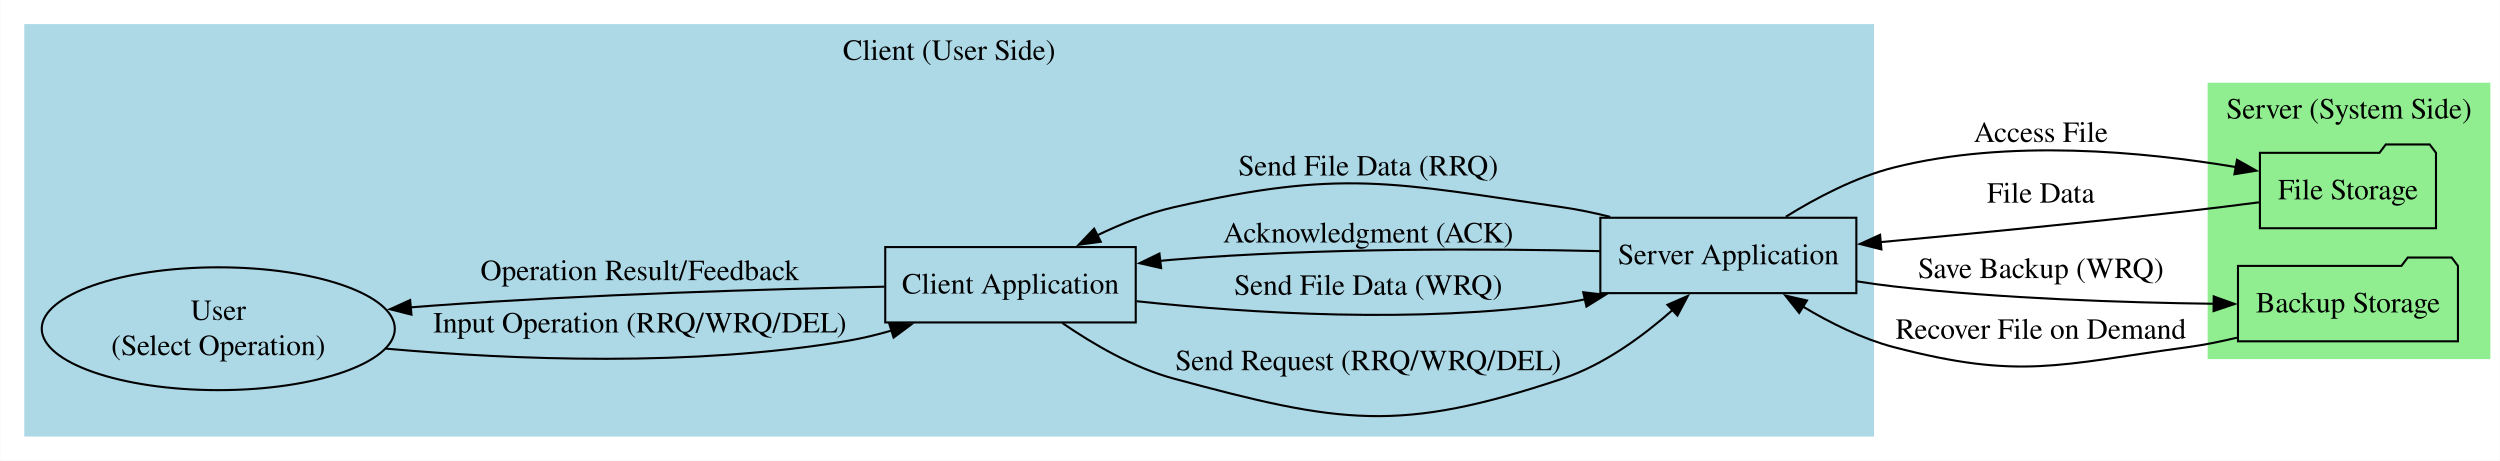
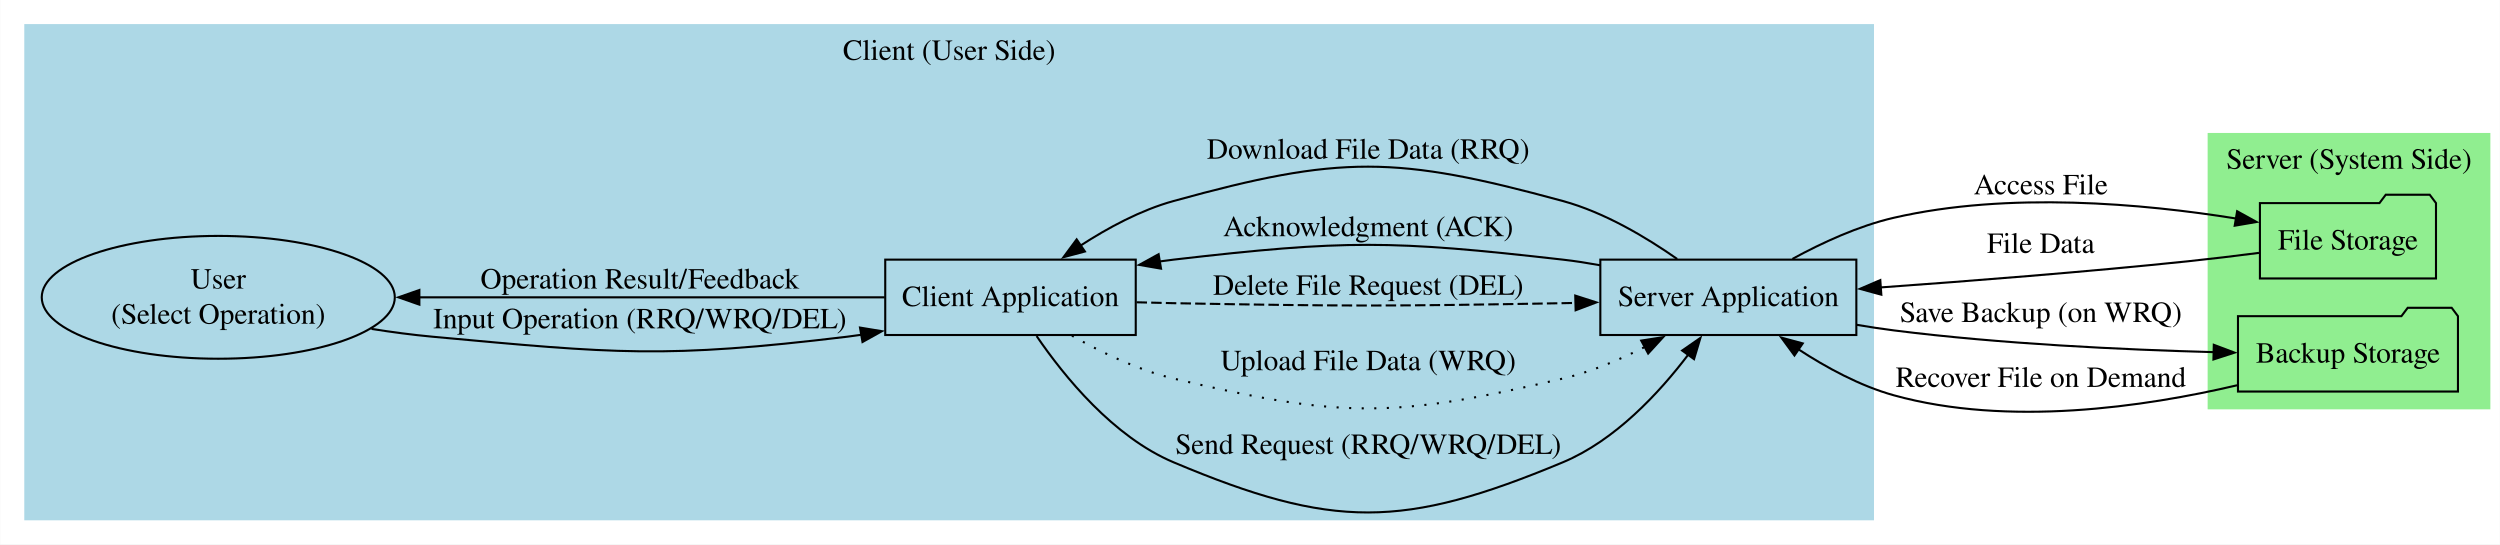
- <svg xmlns="http://www.w3.org/2000/svg" width="1194pt" height="220pt" viewBox="0.00 0.00 1193.80 220.00">
-   <g id="graph0" class="graph" transform="translate(4,216) scale(1)" data-name="UDP_File_Transfer_Workflow">
-     <polygon fill="white" stroke="none" points="-4,4 -4,-216 1189.8,-216 1189.8,4 -4,4" style="" />
+ <svg xmlns="http://www.w3.org/2000/svg" width="1194pt" height="260pt" viewBox="0.00 0.00 1193.80 260">
+   <g id="graph0" class="graph" transform="translate(4,256) scale(1)" data-name="UDP_File_Transfer_Workflow">
+     <polygon fill="white" stroke="none" points="-4,4 -4,-256 1189.8,-256 1189.8,4 -4,4" />
    <g id="clust1" class="cluster" data-name="cluster_Client">
-       <polygon fill="lightblue" stroke="lightblue" points="8,-8 8,-204 890.42,-204 890.42,-8 8,-8" style="" />
-       <text text-anchor="middle" x="449.21" y="-187.4" font-family="Times,serif" font-size="14.00" style="">Client (User Side)</text>
+       <polygon fill="lightblue" stroke="lightblue" points="8,-8 8,-244 890.42,-244 890.42,-8 8,-8" />
+       <text text-anchor="middle" x="449.21" y="-227.4" font-family="Times,serif" font-size="14.00">Client (User Side)</text>
    </g>
    <g id="clust2" class="cluster" data-name="cluster_Server">
-       <polygon fill="lightgreen" stroke="lightgreen" points="1050.77,-45 1050.77,-176 1184.8,-176 1184.8,-45 1050.77,-45" style="" />
-       <text text-anchor="middle" x="1117.79" y="-159.4" font-family="Times,serif" font-size="14.00" style="">Server (System Side)</text>
+       <polygon fill="lightgreen" stroke="lightgreen" points="1050.77,-61 1050.77,-192 1184.8,-192 1184.8,-61 1050.77,-61" />
+       <text text-anchor="middle" x="1117.79" y="-175.4" font-family="Times,serif" font-size="14.00">Server (System Side)</text>
    </g>
    <g id="node1" class="node" pointer-events="visible" data-name="User">
-       <ellipse fill="none" stroke="black" cx="100.15" cy="-59" rx="84.31" ry="29.33" style="" />
-       <text text-anchor="middle" x="100.15" y="-63.2" font-family="Times,serif" font-size="14.00" style="">User</text>
-       <text text-anchor="middle" x="100.15" y="-46.4" font-family="Times,serif" font-size="14.00" style="">(Select Operation)</text>
+       <ellipse fill="none" stroke="black" cx="100.15" cy="-114" rx="84.31" ry="29.33" />
+       <text text-anchor="middle" x="100.15" y="-118.2" font-family="Times,serif" font-size="14.00">User</text>
+       <text text-anchor="middle" x="100.15" y="-101.4" font-family="Times,serif" font-size="14.00">(Select Operation)</text>
    </g>
    <g id="node2" class="node" pointer-events="visible" data-name="Client_App">
-       <polygon fill="none" stroke="black" points="538.33,-98 418.69,-98 418.69,-62 538.33,-62 538.33,-98" style="" />
-       <text text-anchor="middle" x="478.51" y="-75.8" font-family="Times,serif" font-size="14.00" style="">Client Application</text>
+       <polygon fill="none" stroke="black" points="538.33,-132 418.69,-132 418.69,-96 538.33,-96 538.33,-132" />
+       <text text-anchor="middle" x="478.51" y="-109.8" font-family="Times,serif" font-size="14.00">Client Application</text>
    </g>
    <g id="edge1" class="edge" data-name="User-&gt;Client_App">
-       <path fill="none" stroke="black" d="M180.24,-49.49C240.96,-44.11 326.65,-40.68 400.6,-53.2 407.56,-54.38 414.72,-56.11 421.75,-58.14" style="" />
-       <polygon fill="black" stroke="black" points="420.6,-61.45 431.18,-61.09 422.68,-54.77 420.6,-61.45" style="" />
-       <text text-anchor="middle" x="301.46" y="-57.2" font-family="Times,serif" font-size="14.00" style="">Input Operation (RRQ/WRQ/DEL)</text>
+       <path fill="none" stroke="black" d="M173.31,-98.92C183.02,-97.38 192.88,-96.07 202.31,-95.2 290.07,-87.11 313.1,-84.66 400.6,-95.2 402.8,-95.47 405.03,-95.77 407.28,-96.11" />
+       <polygon fill="black" stroke="black" points="406.63,-99.55 417.08,-97.82 407.83,-92.66 406.63,-99.55" />
+       <text text-anchor="middle" x="301.46" y="-99.2" font-family="Times,serif" font-size="14.00">Input Operation (RRQ/WRQ/DEL)</text>
    </g>
    <g id="edge4" class="edge" data-name="Client_App-&gt;User">
-       <path fill="none" stroke="black" d="M418.39,-79.08C362.62,-77.92 276.7,-75.39 202.31,-70 198.89,-69.75 195.42,-69.48 191.91,-69.19" style="" />
-       <polygon fill="black" stroke="black" points="192.4,-65.72 182.13,-68.32 191.78,-72.69 192.4,-65.72" style="" />
-       <text text-anchor="middle" x="301.46" y="-82.2" font-family="Times,serif" font-size="14.00" style="">Operation Result/Feedback</text>
+       <path fill="none" stroke="black" d="M418.47,-114C358.92,-114 266.05,-114 196.13,-114" />
+       <polygon fill="black" stroke="black" points="196.19,-110.5 186.19,-114 196.19,-117.5 196.19,-110.5" />
+       <text text-anchor="middle" x="301.46" y="-118.2" font-family="Times,serif" font-size="14.00">Operation Result/Feedback</text>
    </g>
    <g id="node3" class="node" pointer-events="visible" data-name="Server">
-       <polygon fill="none" stroke="black" points="882.49,-112 760.22,-112 760.22,-76 882.49,-76 882.49,-112" style="" />
-       <text text-anchor="middle" x="821.36" y="-89.8" font-family="Times,serif" font-size="14.00" style="">Server Application</text>
+       <polygon fill="none" stroke="black" points="882.49,-132 760.22,-132 760.22,-96 882.49,-96 882.49,-132" />
+       <text text-anchor="middle" x="821.36" y="-109.8" font-family="Times,serif" font-size="14.00">Server Application</text>
    </g>
    <g id="edge2" class="edge" data-name="Client_App-&gt;Server">
-       <path fill="none" stroke="black" d="M503.31,-61.7C517.8,-51.73 537.18,-40.4 556.42,-35.2 636.17,-13.67 663.95,-9 742.29,-35.2 762.01,-41.8 780.74,-55.55 794.91,-68.1" style="" />
-       <polygon fill="black" stroke="black" points="792.28,-70.44 802,-74.66 797.04,-65.3 792.28,-70.44" style="" />
-       <text text-anchor="middle" x="649.36" y="-39.2" font-family="Times,serif" font-size="14.00" style="">Send Request (RRQ/WRQ/DEL)</text>
+       <path fill="none" stroke="black" d="M490.98,-95.5C504.09,-76.29 527.53,-47.37 556.42,-35.2 632.55,-3.12 666.04,-3.41 742.29,-35.2 767.26,-45.61 788.34,-68.33 802.28,-86.71" />
+       <polygon fill="black" stroke="black" points="799.3,-88.58 808.01,-94.62 804.97,-84.47 799.3,-88.58" />
+       <text text-anchor="middle" x="649.36" y="-39.2" font-family="Times,serif" font-size="14.00">Send Request (RRQ/WRQ/DEL)</text>
    </g>
    <g id="edge9" class="edge" data-name="Client_App-&gt;Server">
-       <path fill="none" stroke="black" d="M538.8,-72.13C592.27,-66.42 672.93,-61.28 742.29,-71.2 745.85,-71.71 749.48,-72.34 753.13,-73.07" style="" />
-       <polygon fill="black" stroke="black" points="752.06,-76.42 762.59,-75.19 753.59,-69.59 752.06,-76.42" style="" />
-       <text text-anchor="middle" x="649.36" y="-75.2" font-family="Times,serif" font-size="14.00" style="">Send File Data (WRQ)</text>
+       <path fill="none" stroke="black" stroke-dasharray="1,5" d="M507.86,-95.69C521.87,-87.7 539.4,-79.25 556.42,-75.2 636.79,-56.08 661.87,-56.32 742.29,-75.2 755.76,-78.36 769.56,-84.21 781.74,-90.43" />
+       <polygon fill="black" stroke="black" points="779.75,-93.33 790.22,-94.97 783.06,-87.16 779.75,-93.33" />
+       <text text-anchor="middle" x="649.36" y="-79.2" font-family="Times,serif" font-size="14.00" style="">Upload File Data (WRQ)</text>
    </g>
    <g id="edge3" class="edge" data-name="Server-&gt;Client_App">
-       <path fill="none" stroke="black" d="M759.97,-96.06C706.4,-97.29 626.07,-97.67 556.42,-92 554.25,-91.82 552.05,-91.62 549.82,-91.4" style="" />
-       <polygon fill="black" stroke="black" points="550.45,-87.95 540.12,-90.29 549.65,-94.9 550.45,-87.95" style="" />
-       <text text-anchor="middle" x="649.36" y="-100.2" font-family="Times,serif" font-size="14.00" style="">Acknowledgment (ACK)</text>
+       <path fill="none" stroke="black" d="M760.07,-129.32C754.1,-130.41 748.09,-131.34 742.29,-132 660.21,-141.34 638.48,-141.48 556.42,-132 554.22,-131.75 552,-131.45 549.76,-131.13" />
+       <polygon fill="black" stroke="black" points="550.41,-127.69 539.97,-129.49 549.25,-134.59 550.41,-127.69" />
+       <text text-anchor="middle" x="649.36" y="-143.2" font-family="Times,serif" font-size="14.00">Acknowledgment (ACK)</text>
    </g>
-     <g id="edge10" class="edge" data-name="Server-&gt;Client_App">
-       <path fill="none" stroke="black" d="M764.92,-112.43C757.39,-114.32 749.7,-115.93 742.29,-117 660.53,-128.79 636.96,-135.37 556.42,-117 544.03,-114.18 531.32,-109.09 519.88,-103.58" style="" />
-       <polygon fill="black" stroke="black" points="521.63,-100.54 511.13,-99.13 518.46,-106.78 521.63,-100.54" style="" />
-       <text text-anchor="middle" x="649.36" y="-132.2" font-family="Times,serif" font-size="14.00" style="">Send File Data (RRQ)</text>
+     <g id="edge11" class="edge" data-name="Client_App-&gt;Server" data-comment="Server-&gt;Client_App">
+       <path fill="none" stroke="black" stroke-dasharray="5,2" d="M538.71,-111.63C544.69,-111.45 550.68,-111.3 556.42,-111.2 639.02,-109.7 659.69,-109.72 742.29,-111.2 744.34,-111.24 746.41,-111.28 748.51,-111.33" />
+       <polygon fill="black" stroke="black" points="748.24,-114.82 758.33,-111.58 748.42,-107.82 748.24,-114.82" />
+       <text text-anchor="middle" x="649.36" y="-115.2" font-family="Times,serif" font-size="14.00" style="">Delete File Request (DEL)</text>
    </g>
    <g id="node4" class="node" pointer-events="visible" data-name="Storage">
-       <polygon fill="none" stroke="black" points="1159.33,-143 1156.33,-147 1135.33,-147 1132.33,-143 1075.24,-143 1075.24,-107 1159.33,-107 1159.33,-143" style="" />
-       <text text-anchor="middle" x="1117.29" y="-120.8" font-family="Times,serif" font-size="14.00" style="">File Storage</text>
+       <polygon fill="none" stroke="black" points="1159.33,-159 1156.33,-163 1135.33,-163 1132.33,-159 1075.24,-159 1075.24,-123 1159.33,-123 1159.33,-159" />
+       <text text-anchor="middle" x="1117.29" y="-136.8" font-family="Times,serif" font-size="14.00">File Storage</text>
+     </g>
+     <g id="edge10" class="edge" data-name="Server-&gt;Client_App" data-comment="Storage">
+       <path fill="none" stroke="black" d="M796.92,-132.31C782.15,-142.66 762.17,-154.58 742.29,-160 662.59,-181.73 636.05,-182 556.42,-160 540.77,-155.68 525.09,-147.23 512.01,-138.74" />
+       <polygon fill="black" stroke="black" points="514.05,-135.89 503.81,-133.16 510.11,-141.68 514.05,-135.89" />
+       <text text-anchor="middle" x="649.36" y="-180.2" font-family="Times,serif" font-size="14.00" style="">Download File Data (RRQ)</text>
    </g>
    <g id="edge5" class="edge" data-name="Server-&gt;Storage">
-       <path fill="none" stroke="black" d="M848.81,-112.49C863.33,-121.5 882.07,-131.38 900.42,-136 954.99,-149.75 1019.69,-143.62 1063.94,-136.18" style="" />
-       <polygon fill="black" stroke="black" points="1064.28,-139.67 1073.52,-134.48 1063.06,-132.78 1064.28,-139.67" style="" />
-       <text text-anchor="middle" x="970.6" y="-148.2" font-family="Times,serif" font-size="14.00" style="">Access File</text>
+       <path fill="none" stroke="black" d="M851.94,-132.34C866.06,-140.04 883.53,-148.11 900.42,-152 955.14,-164.61 1019.64,-158.72 1063.79,-151.65" />
+       <polygon fill="black" stroke="black" points="1064.35,-155.11 1073.63,-149.99 1063.19,-148.2 1064.35,-155.11" />
+       <text text-anchor="middle" x="970.6" y="-163.2" font-family="Times,serif" font-size="14.00">Access File</text>
    </g>
    <g id="node5" class="node" pointer-events="visible" data-name="Backup">
-       <polygon fill="none" stroke="black" points="1169.82,-89 1166.82,-93 1145.82,-93 1142.82,-89 1064.76,-89 1064.76,-53 1169.82,-53 1169.82,-89" style="" />
-       <text text-anchor="middle" x="1117.29" y="-66.8" font-family="Times,serif" font-size="14.00" style="">Backup Storage</text>
+       <polygon fill="none" stroke="black" points="1169.82,-105 1166.82,-109 1145.82,-109 1142.82,-105 1064.76,-105 1064.76,-69 1169.82,-69 1169.82,-105" />
+       <text text-anchor="middle" x="1117.29" y="-82.8" font-family="Times,serif" font-size="14.00">Backup Storage</text>
    </g>
    <g id="edge7" class="edge" data-name="Server-&gt;Backup">
-       <path fill="none" stroke="black" d="M882.74,-81.63C888.7,-80.69 894.67,-79.85 900.42,-79.2 951.63,-73.41 1010.05,-71.47 1053.2,-70.92" style="" />
-       <polygon fill="black" stroke="black" points="1053.18,-74.42 1063.15,-70.82 1053.11,-67.42 1053.18,-74.42" style="" />
-       <text text-anchor="middle" x="970.6" y="-83.2" font-family="Times,serif" font-size="14.00" style="">Save Backup (WRQ)</text>
+       <path fill="none" stroke="black" d="M882.73,-100.86C888.69,-99.84 894.66,-98.93 900.42,-98.2 951.58,-91.73 1010.01,-88.98 1053.17,-87.82" />
+       <polygon fill="black" stroke="black" points="1053.21,-91.32 1063.12,-87.58 1053.04,-84.32 1053.21,-91.32" />
+       <text text-anchor="middle" x="970.6" y="-102.2" font-family="Times,serif" font-size="14.00">Save Backup (on WRQ)</text>
    </g>
    <g id="edge6" class="edge" data-name="Storage-&gt;Server">
-       <path fill="none" stroke="black" d="M1074.77,-119.37C1063.73,-117.94 1051.81,-116.45 1040.77,-115.2 991.88,-109.66 936.73,-104.31 894.07,-100.37" style="" />
-       <polygon fill="black" stroke="black" points="894.46,-96.89 884.18,-99.47 893.82,-103.86 894.46,-96.89" style="" />
-       <text text-anchor="middle" x="970.6" y="-119.2" font-family="Times,serif" font-size="14.00" style="">File Data</text>
+       <path fill="none" stroke="black" d="M1074.79,-135.23C1063.75,-133.8 1051.82,-132.35 1040.77,-131.2 991.91,-126.11 936.76,-121.78 894.1,-118.73" />
+       <polygon fill="black" stroke="black" points="894.42,-115.25 884.2,-118.04 893.93,-122.23 894.42,-115.25" />
+       <text text-anchor="middle" x="970.6" y="-135.2" font-family="Times,serif" font-size="14.00">File Data</text>
    </g>
    <g id="edge8" class="edge" data-name="Backup-&gt;Server">
-       <path fill="none" stroke="black" d="M1064.26,-54.72C1056.46,-52.85 1048.45,-51.24 1040.77,-50.2 978.96,-41.84 960.77,-34.43 900.42,-50.2 885.21,-54.18 869.82,-61.85 856.78,-69.69" style="" />
-       <polygon fill="black" stroke="black" points="855.19,-66.55 848.58,-74.84 858.91,-72.48 855.19,-66.55" style="" />
-       <text text-anchor="middle" x="970.6" y="-54.2" font-family="Times,serif" font-size="14.00" style="">Recover File on Demand</text>
+       <path fill="none" stroke="black" d="M1064.33,-71.99C1020.02,-61.59 955.01,-52.09 900.42,-67.2 884.25,-71.68 868.06,-80.5 854.65,-89.28" />
+       <polygon fill="black" stroke="black" points="852.93,-86.22 846.66,-94.76 856.89,-91.99 852.93,-86.22" />
+       <text text-anchor="middle" x="970.6" y="-71.2" font-family="Times,serif" font-size="14.00">Recover File on Demand</text>
    </g>
  </g>
</svg>
